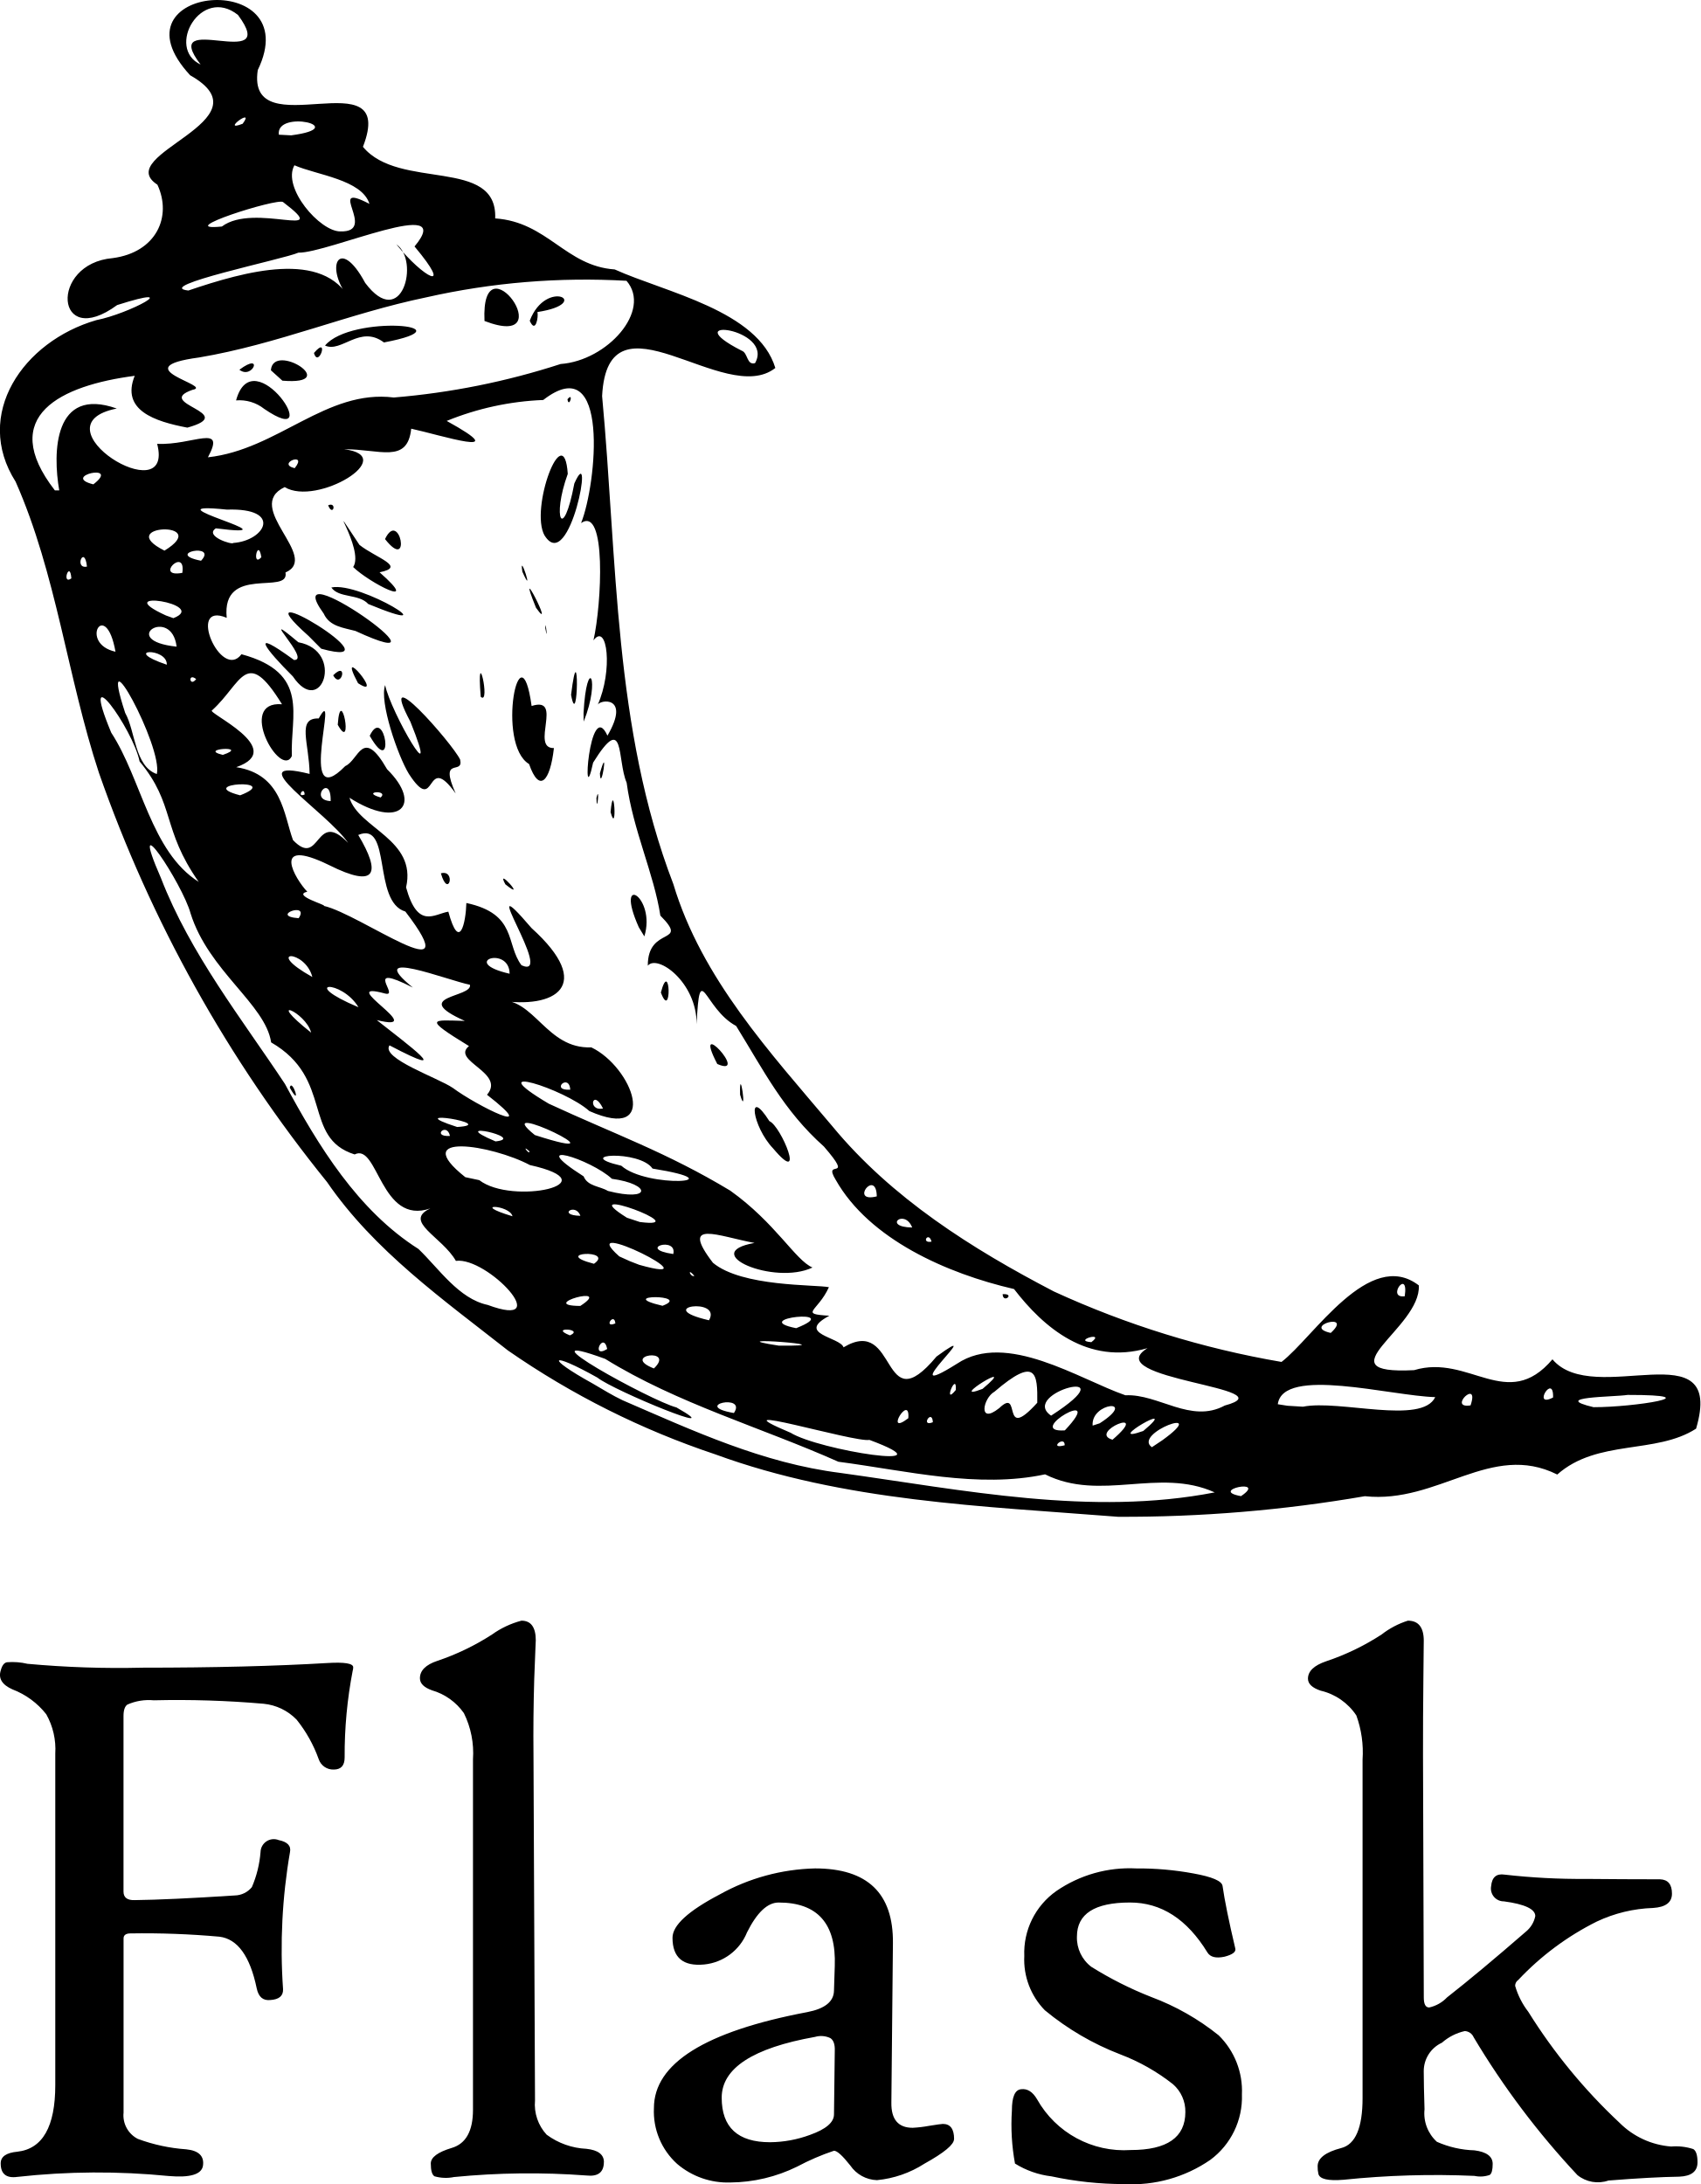
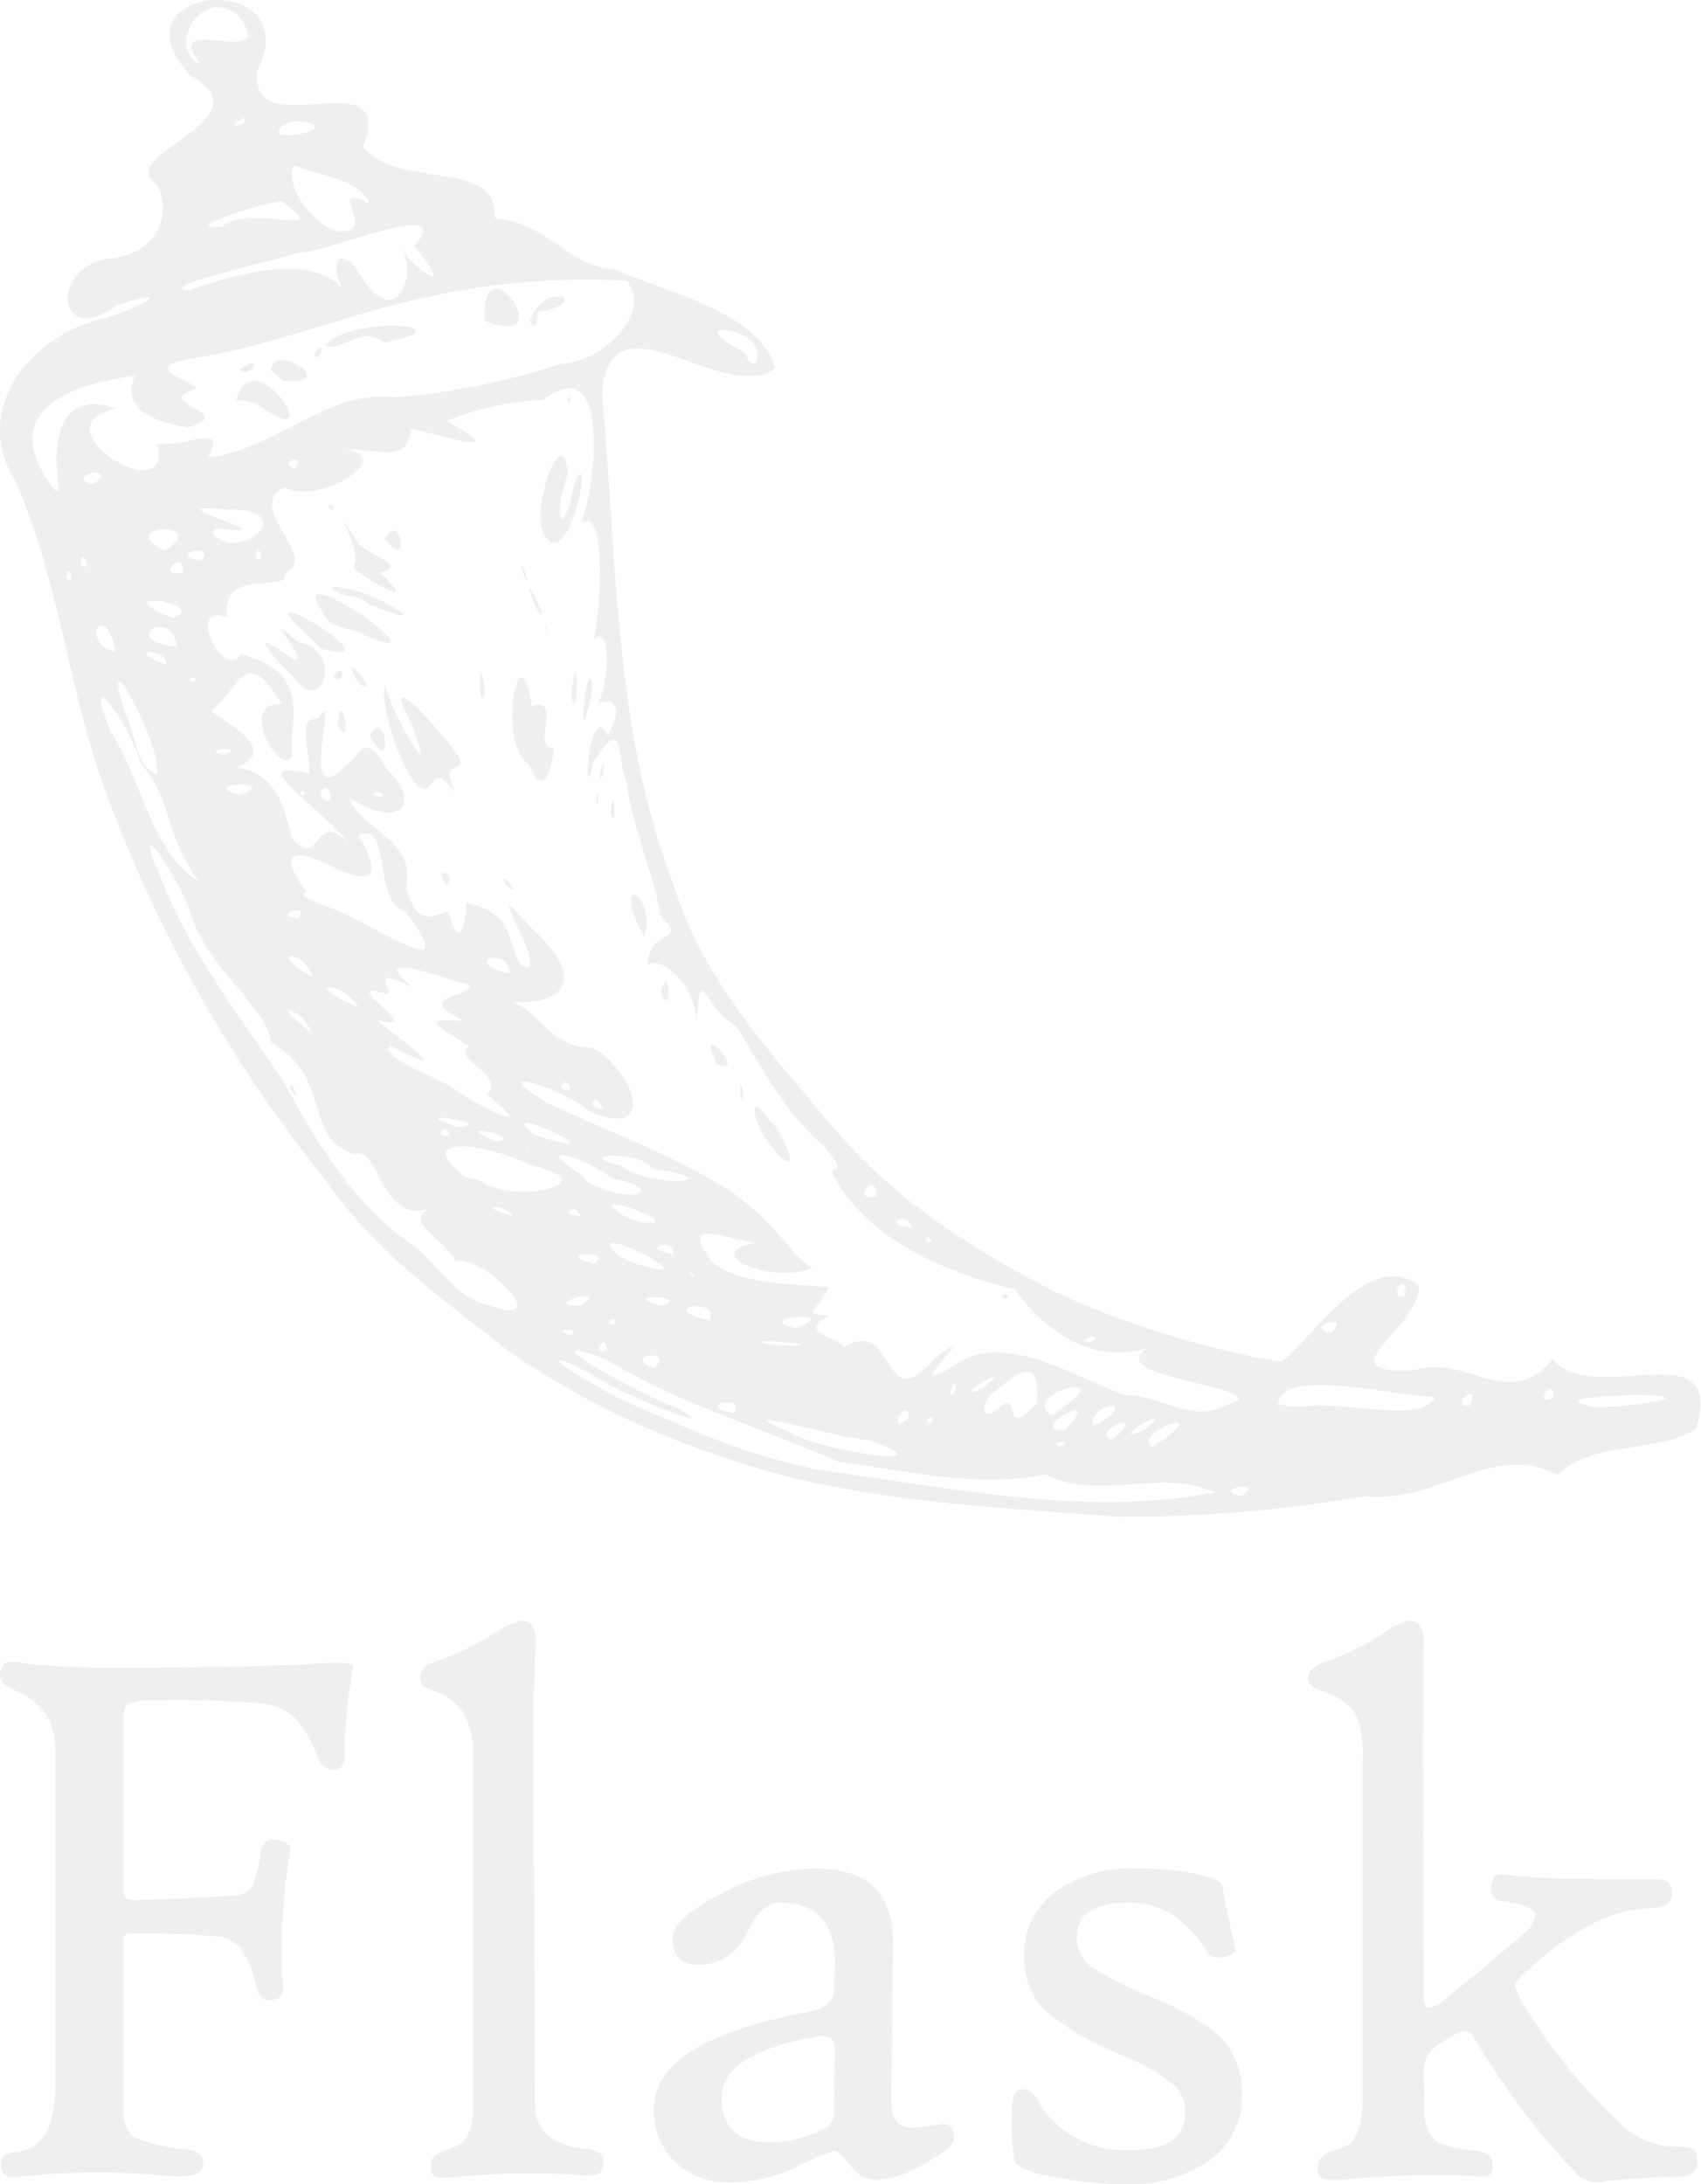
<svg xmlns="http://www.w3.org/2000/svg" width="98.095" height="126" viewBox="0 0 98.095 126">
-   <path id="flask" d="M29.314,77.921c-3.736-2.939-7.722-5.755-10.446-9.724A78.907,78.907,0,0,1,5.706,44.583C3.882,39.046,3.257,33.11.9,27.788c-2.458-3.867.423-8.091,4.658-9.319,1.884-.363,5.2-2.142,1.2-.869-3.588,2.631-3.934-2.391-.255-2.709C9.016,14.558,9.94,12.5,9.08,10.655c-2.7-1.759,6.535-3.689,1.89-6.312-4.836-5.219,6.767-6.224,3.9-.3-.684,4.558,8.11-.837,6.068,4.427C23.017,11,28.71,9.051,28.567,12.6c3.022.208,4.059,2.749,6.893,2.944,2.942,1.328,8.269,2.373,9.268,5.685-2.916,2.308-9.667-4.768-9.993,1.622.882,9.441.657,19.166,4.11,28.155,1.633,5.443,5.594,9.727,9.17,13.967,3.423,4.151,8.058,7.076,12.784,9.536a52.738,52.738,0,0,0,13.13,4.064c1.832-1.4,5.066-6.61,7.922-4.415.138,2.471-5.67,5.162-.272,4.889,3.172-.957,5.37,2.45,7.98-.624,2.406,2.849,10-1.819,8.286,4-2.315,1.494-5.69.591-8.008,2.646-3.821-1.909-6.864,1.706-11.1,1.25A81.487,81.487,0,0,1,64.5,87.507c-7.815-.617-15.8-.877-23.23-3.6a47.084,47.084,0,0,1-11.957-5.988Zm6.6,2.862C40,82.549,44,84.413,48.485,84.977c7.111.987,14.455,2.511,21.591,1.123-3.229-1.458-6.57.566-9.787-1.042-3.859.829-8-.213-11.925-.727-4.46-1.986-9.275-3.352-13.452-5.934-5.222-1.906,2.7,2.446,4.109,2.8,3.262,1.851-3.588-.95-4.556-1.719-2.733-1.534-3.081-1.213-.27.343.566.331,1.125.679,1.719.962Zm-7.782-5.5c3.964,1.468-.018-2.786-1.832-2.54-.8-1.4-3.074-2.278-1.473-3.027-2.879,1-3.017-3.8-4.369-3.114-3.047-.962-1.186-4.37-4.816-6.464-.331-2.206-3.606-4.117-4.648-7.443-.461-1.7-3.7-6.592-1.711-2.042,1.694,4.38,4.673,8.134,7.154,11.88,1.924,3.567,4.2,7.3,7.705,9.524,1.183,1.135,2.322,2.871,3.991,3.227ZM16.716,62.747C16.853,62.148,17.44,64.042,16.716,62.747ZM32.879,77.041C33.756,76.648,31.617,76.545,32.879,77.041Zm2.15.785C34.806,76.743,34.047,78.432,35.029,77.826Zm2.694,1.123C39,77.728,35.746,78.179,37.723,78.949Zm4.615,2.572C43.117,80.371,39.845,81.088,42.338,81.521Zm-8.862-6.178C35.465,74.055,30.9,75.325,33.476,75.343ZM35.5,76.35C35.438,75.671,34.776,76.655,35.5,76.35Zm10.095,6.3c1.624,1.025,9.479,2.245,4.561.421C49.326,83.245,41.03,80.724,45.59,82.651ZM29.565,70.169C29.407,69.488,27.043,69.414,29.565,70.169Zm4.7,2.742C35.487,72.056,31.724,72.251,34.262,72.91Zm3.954,2.423C39.973,74.672,35.37,74.669,38.216,75.333ZM27.65,68.086c1.9,1.46,7.683.188,2.916-.872-2.167-1.155-7.053-1.947-3.723.7ZM40.9,76.17C41.689,74.819,37.567,75.4,40.9,76.17Zm-4.025-3.2c4.656,1.316-3.916-2.947-1.15-.486l.614.278Zm8.069,4.663C49.349,77.677,40.955,77.027,44.94,77.635Zm-18.986-12.1C25.781,64.714,24.867,65.6,25.954,65.535ZM52.4,81.82C52.516,80.337,50.96,82.925,52.4,81.82ZM33.481,70.143C33.213,69.362,32.1,70.111,33.481,70.143Zm-7.109-5.124C28.9,64.867,22.9,63.9,26.372,65.019Zm-8.422-5.443C17.635,58.362,15.2,57.395,17.951,59.577Zm22.108,14.03C39.595,73.077,39.84,73.721,40.058,73.606Zm13.758,8.444C53.774,81.241,53.067,82.356,53.817,82.051Zm-14.976-9.7C39.089,71.306,36.681,72.032,38.841,72.348Zm-10.251-6.5C30.474,65.65,25.57,64.578,28.59,65.851ZM45.93,76.626C48.866,75.463,43.068,76.059,45.93,76.626ZM36.911,70.5c3.382.435-4.026-2.3-.744-.246Zm11.756,7.228c3.16-1.886,2.118,4.423,5.36.534,3.2-2.335-2.762,2.887,1.178.416,2.851-1.907,7.061.9,9.719,1.819,1.911-.093,3.771,1.654,5.732.591,3.774-1.017-7.381-1.508-4.458-3.31-3.452,1.005-6-1.2-7.7-3.41-3.874-.895-8.351-2.874-10.286-6.3-.789-1.285,1.138.183-.681-1.922-2.333-2.075-3.5-4.433-5.064-6.956-1.872-1-2.092-3.936-2.28-.1.015-2.423-2.26-4.054-2.816-3.378-.01-2.333,2.436-1.163.724-2.889-.368-2.418-1.581-4.938-1.945-7.67-.566-1.315-.08-4.134-1.934-1.155-.674,3.15-.223-3.869.827-1.556,1.378-2.36-.5-2.083-.572-1.757.9-1.992.569-4.819-.235-3.741.479-2.112.757-7.772-.714-6.768.892-2.21,1.691-10.108-2.183-7.1a16.446,16.446,0,0,0-5.57,1.208c4.026,2.22-.406.8-2.047.448-.213,2.055-1.837,1.168-3.866,1.187,3.242.4-1.579,3.315-3.435,2.183-2.416,1.153,2.082,4.034.048,4.926.251,1.341-3.7-.485-3.39,2.616-2.343-.988-.321,3.678.852,2.1,3.987,1.08,2.806,3.538,2.906,5.875-.649,1.36-3.207-3.2-.569-2.989-2.082-3.381-2.3-1.223-4.031.348-.4.113,4.41,2.235,1.391,3.282,2.656.411,2.734,2.736,3.275,4.207,1.6,1.663,1.267-1.837,3.18.163-1.211-1.782-6.4-5.02-2.222-3.981-.023-1.792-.757-3.238.526-3.2,1.271-2.3-1.33,5.668,1.531,2.747.791-.346.99-2.3,2.413.185,2.067,2.035.747,3.507-2.17,1.643.521,1.771,3.9,2.4,3.265,5.172.674,2.436,1.616,1.538,2.438,1.4.644,2.365,1.01.626,1.04-.5,2.949.632,2.257,2.376,3.182,3.593,2.032.917-2.909-6.217.579-2.145,3.67,3.315,1.378,4.7-1.917,4.167,2.085-.169,2.755,2.819,5.365,2.714C36.488,61.562,38.1,65.906,34,64.1c-1.421-1.283-6.455-2.864-2.343-.426,3.794,1.759,6.81,2.809,10.471,5.017,2.619,1.869,3.751,4.011,4.743,4.435-2.2,1.052-6.634-.84-3.342-1.418-2.055-.374-4.364-1.413-2.4,1.145,1.674,1.4,5.926,1.25,6.69,1.408-.646,1.424-1.756,1.537.025,1.647-1.987,1.06.639,1.225.822,1.829ZM44.6,66.255c-1.21-1.265-1.523-3.633-.215-1.574C45.06,64.952,46.536,68.553,44.6,66.255Zm13.238,8.409C58.6,74.614,57.863,75.237,57.841,74.664ZM42.695,63.153C42.646,61.241,43.13,64.628,42.695,63.153Zm-1.316-1.769C39.856,58.445,43.3,62.216,41.379,61.384Zm-15.946-11C26.327,50.14,25.874,51.907,25.433,50.379Zm12.691,6.878C38.673,55.195,38.768,58.986,38.124,57.257Zm-8.965-6.234C28.528,49.885,30.48,52.09,29.159,51.022Zm7.692,2.466c-1.441-3.227,1.022-1.764.321.529ZM23.584,44.641c-.644-1.059-1.709-4.167-1.366-5.116.308,1.546,3.285,6.65,1.458,2.115-2.017-3.8,2.413,1.232,2.869,2.182.213.942-1.245-.258-.258,1.954C24.486,43.258,25.225,47.167,23.584,44.641Zm-4.1-2.826C19.652,39.352,20.422,43.5,19.485,41.815Zm1.844.636C22.208,40.592,22.819,45.042,21.329,42.451Zm-4.438-3.432c-1.526-1.519-2.631-2.917.072-.943,1.04.04-2.315-3.179.251-1.022C19.91,37.545,18.545,41.477,16.891,39.019Zm2.33-.06C20.109,38.079,19.693,39.823,19.221,38.958Zm1.436.458C19.311,36.9,22.288,40.474,20.657,39.417Zm-2.851-2.723c-4.437-3.952,5.575,2.064.724.731ZM30.522,44.08c-1.922-1.15-.511-8.105.146-3.35,1.867-.6-.1,2.458,1.287,2.428C31.737,45.089,31.113,45.784,30.522,44.08Zm4.7,2.781C35.413,44.764,35.621,48.295,35.225,46.861Zm-.817-.809C34.619,45.157,34.428,47.106,34.408,46.051ZM18.675,35.4c-2.851-3.934,8.286,3.979,1.827,1C19.828,36.215,19.014,36.152,18.675,35.4Zm9.058,4.8C27.463,36.884,28.335,40.744,27.733,40.2Zm6.875,4.412C35.139,42.722,34.649,45.856,34.608,44.608ZM19.114,33.894c1.694-.363,7.021,2.974,2.13.952-.543-.6-1.7-.328-2.13-.953Zm14.55,7.251c.181-3.387,1.013-2.022.008.486l-.008-.487Zm-13.29-8.431c.691-1.013-1.835-4.578.363-1.278.95.754,2.749,1.263,1.16,1.581C24.4,35.22,21.289,33.614,20.374,32.714Zm12.57,7.374C33.421,36.23,33.366,42.348,32.944,40.088ZM18.93,29.151C19.459,28.925,19.211,29.855,18.93,29.151Zm3.28,1.952C23.054,29.331,23.766,33.077,22.211,31.1Zm9.248,5.144C31.451,35.568,31.634,37.237,31.459,36.247Zm-.536-1.185C29.639,31.895,32.118,36.738,30.922,35.062Zm-.787-2.078C29.921,31.676,30.867,34.628,30.135,32.985ZM31.418,30.9c-.882-1.552,1.113-6.841,1.336-3.561-.93,2.556-.268,3.984.378.556,1.2-2.7-.258,5.325-1.714,3Zm1.318-7.865C33.12,22.564,32.822,23.6,32.736,23.035Zm-2.2,43.38C30.013,65.959,30.6,66.7,30.534,66.415Zm4.535,2.293c2.523.649,2.511-.391.23-.7-1.225-1.14-5.1-2.35-1.631-.14C33.9,68.447,34.621,68.432,35.069,68.708Zm-8.955-5.949c1.388,1.038,5.234,2.937,1.979.4,1.1-1.276-2.1-1.955-1.04-2.809-2.7-1.652-2.13-1.5-.238-1.451-3.242-1.451.468-1.341.293-2.085-1.25-.246-6.212-2.206-3.293.16-2.967-1.511-.707.564-1.6.346-3.035-.827,2.7,2.311-.481,1.531,1.739,1.378,4.683,3.533.734,1.458-.518.749,2.827,1.884,3.648,2.453Zm4.743,2.726C36.623,67.342,28.028,63.213,30.857,65.485Zm24.28,14.708C55.212,79.048,54.35,81.17,55.137,80.193Zm2.5,1.05c1.33-1.287.055,2.055,2.2-.315.022-1.7-.065-2.7-2.47-.637-.664.369-.959,1.929.266.953ZM18.019,56.366C17.61,54.759,15.154,54.766,18.019,56.366Zm2.663,1.746C19.692,56.471,17.151,56.626,20.682,58.111Zm15.162,9.143c1.481,1.316,6.8.965,1.8.163C36.9,66.323,32.94,66.586,35.843,67.254ZM56.683,80.127C58.96,78.215,54.476,80.979,56.683,80.127Zm4.738,3.254C61.436,82.767,60.439,83.649,61.421,83.381Zm.008-.859C63.952,79.851,58.986,82.679,61.429,82.522ZM11.463,50.878c-2.15-3.067-1.335-4.445-3.41-6.951C7.66,42.01,4.5,37.665,6.417,42.268c1.759,2.694,2.28,6.863,5.047,8.61ZM60.637,81.672C65.28,78.673,58.733,80.367,60.637,81.672ZM64.18,83.06C66.505,81.065,62.709,82.644,64.18,83.06ZM17.229,52.974C17.893,51.985,15.51,52.847,17.229,52.974ZM63.441,82.113c2.25-1.45-.518-1.228-.408.133ZM32.9,62.864C32.824,61.882,31.712,62.947,32.9,62.864Zm1.887,1.085C34.187,62.737,33.867,64.14,34.788,63.95ZM67.051,83.093c2.884-2.08-1.746-.4-.6.4Zm-1.1-.534C68.3,80.592,63.468,83.431,65.947,82.559Zm5.642,3.756C73.165,85.26,69.672,85.974,71.589,86.315ZM18.675,52.261c2.112.473,8.446,5.2,4.71.328-1.914-.566-.766-5.245-2.718-4.418,1.31,2.19,1.077,3.119-1.675,1.742-3.455-1.689-1.942.835-1.265,1.531-.923.21,1.217.8.946.816Zm-9.629-7.6c.378-1.566-3.485-8.61-1.824-3.531C7.82,42.191,7.758,44.207,9.046,44.656Zm17.675,10.9C25.63,54.644,26.668,55.423,26.72,55.553Zm2.678.625C29.4,54.518,26.437,55.5,29.4,56.177Zm23.228,14.64C52.183,69.685,50.875,70.792,52.626,70.818Zm1.115.814C53.576,71,53.1,71.755,53.741,71.632Zm9.206,5.8C63.832,76.778,61.842,77.347,62.947,77.432ZM13.854,45.884C16.387,44.9,11.14,45.185,13.854,45.884ZM50.581,69.021C50.552,67.382,48.965,69.429,50.581,69.021ZM12.854,43.551C14.48,43,11.348,43.191,12.854,43.551Zm4.721,2.288C17.547,45.3,17.076,46.044,17.575,45.838ZM75.167,81.156c2.092-.423,6.86,1.065,7.63-.553-2.541-.063-8.787-1.794-9.083.41l.556.088.9.055ZM19.075,46.217C19.114,44.556,17.78,46.155,19.075,46.217ZM6.663,37.6C6.1,34.44,4.518,37.126,6.663,37.6Zm2.959.744C9.66,37.332,6.913,37.434,9.622,38.349Zm1.691.832C10.825,38.785,10.933,39.679,11.314,39.181ZM21.96,46.009C22.462,45.548,20.772,45.668,21.96,46.009Zm-11.771-8.7C9.9,34.917,6.758,36.949,10.189,37.307ZM4.117,33.368C4.032,32.265,3.525,33.784,4.117,33.368Zm.9-.681C4.874,31.378,4.245,32.852,5.021,32.687Zm4.987,2.976c2.11-.827-3.842-1.714-.431-.155ZM76.769,76.9C78.119,75.663,75.055,76.518,76.769,76.9Zm8.066,4.179C85.376,79.482,83.471,81.291,84.834,81.08ZM10.518,33.05C10.742,31.5,8.845,33.358,10.518,33.05Zm-7.1-4.755c-.381-2.185-.328-6.021,3.318-4.726-4.866.967,3.37,6.05,2.33,2.037,2.047.1,4-1.21,2.929.777,4.034-.443,6.828-3.941,10.724-3.45A42.5,42.5,0,0,0,32.343,21c2.688-.193,5.276-3.087,3.8-4.8a41.6,41.6,0,0,0-11.556.955c-4.49.932-8.569,2.706-13.1,3.468-4.418.594.887,1.634-.379,1.866-2.3.8,2.749,1.338-.3,2.182-1.881-.358-3.841-1-3.037-2.989-4.23.551-7.948,2.3-4.605,6.61l.248,0Zm10.2-5.192c.99-3.653,5.312,3.007,1.624.486A2.3,2.3,0,0,0,13.616,23.1Zm.192-1.772C15.24,20.266,14.568,21.93,13.809,21.33Zm1.817.031c.131-1.681,4.163.889.664.6l-.664-.6Zm2.486-1C19.021,19.3,18.374,21.3,18.111,20.361Zm.637-.426c1.513-1.817,8.561-1.161,3.4-.179-1.383-1.042-2.443.614-3.4.179Zm9.2-1.419C27.72,13.553,32.521,20.279,27.948,18.517Zm2.611-.015c.954-2.5,3.705-1,.443-.5C31.072,18.267,30.9,19.292,30.559,18.5ZM9.489,31.767C12.34,30.02,6.462,30.251,9.489,31.767Zm2.109.584C12.6,31.289,9.424,31.92,11.6,32.351ZM5.385,27.943C7.014,26.69,3.456,27.468,5.385,27.943Zm84.21,52.681C89.642,79.171,88.349,81.278,89.595,80.624Zm-8.557-5.841C81.281,73.113,79.938,74.929,81.038,74.784Zm10.91,6.4c2.278.008,6.9-.71,1.947-.707C93.115,80.6,89.362,80.577,91.947,81.188ZM13.453,31.325c1.844-.125,2.884-2.032-.359-1.924-5.024-.518,4.432,1.722-.644,1.08C11.77,30.932,13.413,31.451,13.453,31.325Zm1.624.822C14.884,30.965,14.505,32.776,15.077,32.148ZM17,27.011C17.8,26.018,15.9,26.745,17,27.011Zm-6.134-10.25c3.293-1.117,7.793-2.375,9.347.552-1.581-1.9-.639-3.776.854-.992,2.112,2.814,3.169-1.28,1.8-2.225,1.566,1.944,3.345,2.864,1.047.123,2.5-3-5,.393-6.7.358-.819.368-8.464,1.949-6.342,2.185ZM12.8,13.068c1.877-1.415,6.492.844,3.531-1.409C16.039,11.4,9.845,13.368,12.8,13.068Zm6.843.283c2.195.055-.947-2.952,1.669-1.589-.428-1.4-3.047-1.666-4.327-2.227C16.26,10.818,18.456,13.368,19.642,13.351ZM14,7.139C14.758,6.109,12.666,7.663,14,7.139Zm2.8.669c3.54-.468-.9-1.523-.715-.037l.715.037ZM11.573,3.724C9.08.469,16.262,4.27,13.728.862,11.6-.834,9.549,2.774,11.573,3.724ZM43.558,20.95c1.143-2.025-4.718-2.731-.769-.717.363.121.281.857.769.717ZM20.35,96.369a25.654,25.654,0,0,0-.468,5.026q0,.693-.625.694a.879.879,0,0,1-.872-.6,7.882,7.882,0,0,0-1.274-2.279,3.063,3.063,0,0,0-1.9-.916,57.124,57.124,0,0,0-6.344-.2,3.039,3.039,0,0,0-1.519.247q-.224.155-.223.67v10.119q0,.514.647.492,1.989-.023,5.763-.268a1.309,1.309,0,0,0,.995-.481,6.391,6.391,0,0,0,.5-2.021.764.764,0,0,1,1.05-.692c.506.1.723.335.649.692a32.976,32.976,0,0,0-.4,7.909q.024.579-.737.625-.627.067-.782-.671-.579-2.792-2.155-2.983a48.553,48.553,0,0,0-5.127-.189c-.268,0-.4.1-.4.29V121.88a1.527,1.527,0,0,0,.825,1.519,10.069,10.069,0,0,0,2.792.6c.731.074,1.05.4.962.96q-.135.737-1.967.581A41.754,41.754,0,0,0,1,125.59q-.962.132-.96-.782,0-.582.96-.671,2.189-.247,2.189-3.842V101.171A4.11,4.11,0,0,0,2.669,98.9,4.523,4.523,0,0,0,.715,97.463q-.894-.4-.671-1.095c.074-.282.194-.44.357-.469a3.775,3.775,0,0,1,1.184.09,57.613,57.613,0,0,0,6.635.223q6.167,0,10.656-.268,1.5-.091,1.5.245a.69.69,0,0,1-.023.179Zm14.487,28.358q0,.894-1.005.782a44.308,44.308,0,0,0-7.639.089,2.351,2.351,0,0,1-1.129-.043c-.142-.09-.212-.335-.212-.739q0-.535,1.217-.9t1.217-2.2V101.494a5.216,5.216,0,0,0-.524-2.659,3.4,3.4,0,0,0-1.843-1.317q-.693-.247-.694-.694,0-.67,1.005-1.005A14.064,14.064,0,0,0,28.382,94.3a5.187,5.187,0,0,1,1.7-.8q.826,0,.827,1.138,0-.088-.09,2.234-.065,2.211-.043,4.357l.088,19.948a2.57,2.57,0,0,0,.671,1.978,4.187,4.187,0,0,0,2.3.815q1,.111,1.005.76Zm20.2-1.317q0,.47-1.708,1.418a6.149,6.149,0,0,1-2.737.95,1.937,1.937,0,0,1-1.542-.849q-.67-.849-.939-.848a13.94,13.94,0,0,0-2.123.915,8.893,8.893,0,0,1-3.864.917,4.494,4.494,0,0,1-3.06-1.072,4.076,4.076,0,0,1-1.34-3.218q0-3.865,8.847-5.54,1.517-.291,1.54-1.229l.046-1.43q.134-3.663-3.239-3.663-.961,0-1.822,1.719a2.98,2.98,0,0,1-2.468,1.855q-1.831.177-1.832-1.542,0-1.073,2.726-2.5a11.859,11.859,0,0,1,5.5-1.5q4.534,0,4.49,4.312l-.09,9.2q-.021,1.452,1.229,1.452a7.163,7.163,0,0,0,.938-.111q.694-.112.805-.112c.431,0,.647.292.647.872Zm-6.88-5.092c.015-.373-.072-.62-.258-.737a1.246,1.246,0,0,0-.881-.068q-5.384.961-5.384,3.508,0,2.569,2.792,2.569a6.8,6.8,0,0,0,2.3-.423q1.387-.493,1.386-1.185l.045-3.663Zm23.489,2.522a4.5,4.5,0,0,1-1.821,3.765,7.976,7.976,0,0,1-4.971,1.4,20.112,20.112,0,0,1-4.2-.447,5.1,5.1,0,0,1-2.1-.737,12.426,12.426,0,0,1-.179-3.061q0-1.184.536-1.228.536-.068.916.58a5.758,5.758,0,0,0,5.406,2.928q3.148,0,3.149-2.191a2.079,2.079,0,0,0-.715-1.607,11.459,11.459,0,0,0-3.037-1.72,15.6,15.6,0,0,1-4.356-2.547,4.179,4.179,0,0,1-1.184-3.128,4.364,4.364,0,0,1,1.854-3.753,7.461,7.461,0,0,1,4.6-1.3,17.367,17.367,0,0,1,3.308.29q1.608.291,1.675.715.177,1.25.737,3.62c.045.192-.165.349-.625.468q-.738.156-.984-.245-1.764-2.883-4.468-2.882-3.06,0-3.06,1.966a2.1,2.1,0,0,0,.827,1.742,20.911,20.911,0,0,0,3.463,1.744,14.033,14.033,0,0,1,3.888,2.211,4.492,4.492,0,0,1,1.34,3.418Zm26.281,3.91q0,.782-1.05.827-1.564.023-4.088.223a1.872,1.872,0,0,1-1.787-.312,46.328,46.328,0,0,1-5.988-7.954.588.588,0,0,0-.513-.357,2.988,2.988,0,0,0-1.317.671,1.806,1.806,0,0,0-1.05,1.652q0,.761.045,2.191a2.216,2.216,0,0,0,.714,1.875,5.76,5.76,0,0,0,2.167.492q1.05.135,1.051.782c0,.343-.056.556-.168.636a1.617,1.617,0,0,1-.883.056,51.417,51.417,0,0,0-7.55.223q-1.34.111-1.452-.335a1.719,1.719,0,0,1-.045-.447c0-.461.455-.812,1.364-1.048q1.228-.315,1.228-2.883V101.516a6.26,6.26,0,0,0-.358-2.546,3.389,3.389,0,0,0-2.055-1.43q-.736-.244-.737-.692,0-.649,1.05-1.005A14.007,14.007,0,0,0,79.7,94.3a4.846,4.846,0,0,1,1.519-.8q.917,0,.917,1.162,0-.158-.023,2.211-.024,2.189-.021,4.379l.045,13.984c0,.388.1.58.312.58a2.02,2.02,0,0,0,1.028-.58q1.854-1.452,4.556-3.8a1.539,1.539,0,0,0,.536-.894c0-.4-.6-.686-1.809-.848a.741.741,0,0,1-.739-.872q.068-.782.782-.67a38.755,38.755,0,0,0,4.691.247q2.146.021,4.268.022c.461.015.692.29.692.827q0,.759-1.094.827a8.227,8.227,0,0,0-3.239.782,16.043,16.043,0,0,0-4.536,3.373.408.408,0,0,0-.179.335,4.458,4.458,0,0,0,.76,1.5,31.76,31.76,0,0,0,5.271,6.411,4.715,4.715,0,0,0,2.971,1.362,3.231,3.231,0,0,1,1.273.146q.247.145.247.77Z" transform="translate(0 0)" />
+   <path fill="#efefef" id="flask" d="M29.314,77.921c-3.736-2.939-7.722-5.755-10.446-9.724A78.907,78.907,0,0,1,5.706,44.583C3.882,39.046,3.257,33.11.9,27.788c-2.458-3.867.423-8.091,4.658-9.319,1.884-.363,5.2-2.142,1.2-.869-3.588,2.631-3.934-2.391-.255-2.709C9.016,14.558,9.94,12.5,9.08,10.655c-2.7-1.759,6.535-3.689,1.89-6.312-4.836-5.219,6.767-6.224,3.9-.3-.684,4.558,8.11-.837,6.068,4.427C23.017,11,28.71,9.051,28.567,12.6c3.022.208,4.059,2.749,6.893,2.944,2.942,1.328,8.269,2.373,9.268,5.685-2.916,2.308-9.667-4.768-9.993,1.622.882,9.441.657,19.166,4.11,28.155,1.633,5.443,5.594,9.727,9.17,13.967,3.423,4.151,8.058,7.076,12.784,9.536a52.738,52.738,0,0,0,13.13,4.064c1.832-1.4,5.066-6.61,7.922-4.415.138,2.471-5.67,5.162-.272,4.889,3.172-.957,5.37,2.45,7.98-.624,2.406,2.849,10-1.819,8.286,4-2.315,1.494-5.69.591-8.008,2.646-3.821-1.909-6.864,1.706-11.1,1.25A81.487,81.487,0,0,1,64.5,87.507c-7.815-.617-15.8-.877-23.23-3.6a47.084,47.084,0,0,1-11.957-5.988Zm6.6,2.862C40,82.549,44,84.413,48.485,84.977c7.111.987,14.455,2.511,21.591,1.123-3.229-1.458-6.57.566-9.787-1.042-3.859.829-8-.213-11.925-.727-4.46-1.986-9.275-3.352-13.452-5.934-5.222-1.906,2.7,2.446,4.109,2.8,3.262,1.851-3.588-.95-4.556-1.719-2.733-1.534-3.081-1.213-.27.343.566.331,1.125.679,1.719.962Zm-7.782-5.5c3.964,1.468-.018-2.786-1.832-2.54-.8-1.4-3.074-2.278-1.473-3.027-2.879,1-3.017-3.8-4.369-3.114-3.047-.962-1.186-4.37-4.816-6.464-.331-2.206-3.606-4.117-4.648-7.443-.461-1.7-3.7-6.592-1.711-2.042,1.694,4.38,4.673,8.134,7.154,11.88,1.924,3.567,4.2,7.3,7.705,9.524,1.183,1.135,2.322,2.871,3.991,3.227ZM16.716,62.747C16.853,62.148,17.44,64.042,16.716,62.747ZM32.879,77.041C33.756,76.648,31.617,76.545,32.879,77.041Zm2.15.785C34.806,76.743,34.047,78.432,35.029,77.826Zm2.694,1.123C39,77.728,35.746,78.179,37.723,78.949Zm4.615,2.572C43.117,80.371,39.845,81.088,42.338,81.521Zm-8.862-6.178C35.465,74.055,30.9,75.325,33.476,75.343ZM35.5,76.35C35.438,75.671,34.776,76.655,35.5,76.35Zm10.095,6.3c1.624,1.025,9.479,2.245,4.561.421C49.326,83.245,41.03,80.724,45.59,82.651ZM29.565,70.169C29.407,69.488,27.043,69.414,29.565,70.169Zm4.7,2.742C35.487,72.056,31.724,72.251,34.262,72.91Zm3.954,2.423C39.973,74.672,35.37,74.669,38.216,75.333ZM27.65,68.086c1.9,1.46,7.683.188,2.916-.872-2.167-1.155-7.053-1.947-3.723.7ZM40.9,76.17C41.689,74.819,37.567,75.4,40.9,76.17Zm-4.025-3.2c4.656,1.316-3.916-2.947-1.15-.486l.614.278Zm8.069,4.663C49.349,77.677,40.955,77.027,44.94,77.635Zm-18.986-12.1C25.781,64.714,24.867,65.6,25.954,65.535ZM52.4,81.82C52.516,80.337,50.96,82.925,52.4,81.82ZM33.481,70.143C33.213,69.362,32.1,70.111,33.481,70.143Zm-7.109-5.124C28.9,64.867,22.9,63.9,26.372,65.019Zm-8.422-5.443C17.635,58.362,15.2,57.395,17.951,59.577Zm22.108,14.03C39.595,73.077,39.84,73.721,40.058,73.606Zm13.758,8.444C53.774,81.241,53.067,82.356,53.817,82.051Zm-14.976-9.7C39.089,71.306,36.681,72.032,38.841,72.348Zm-10.251-6.5C30.474,65.65,25.57,64.578,28.59,65.851ZM45.93,76.626C48.866,75.463,43.068,76.059,45.93,76.626ZM36.911,70.5c3.382.435-4.026-2.3-.744-.246Zm11.756,7.228c3.16-1.886,2.118,4.423,5.36.534,3.2-2.335-2.762,2.887,1.178.416,2.851-1.907,7.061.9,9.719,1.819,1.911-.093,3.771,1.654,5.732.591,3.774-1.017-7.381-1.508-4.458-3.31-3.452,1.005-6-1.2-7.7-3.41-3.874-.895-8.351-2.874-10.286-6.3-.789-1.285,1.138.183-.681-1.922-2.333-2.075-3.5-4.433-5.064-6.956-1.872-1-2.092-3.936-2.28-.1.015-2.423-2.26-4.054-2.816-3.378-.01-2.333,2.436-1.163.724-2.889-.368-2.418-1.581-4.938-1.945-7.67-.566-1.315-.08-4.134-1.934-1.155-.674,3.15-.223-3.869.827-1.556,1.378-2.36-.5-2.083-.572-1.757.9-1.992.569-4.819-.235-3.741.479-2.112.757-7.772-.714-6.768.892-2.21,1.691-10.108-2.183-7.1a16.446,16.446,0,0,0-5.57,1.208c4.026,2.22-.406.8-2.047.448-.213,2.055-1.837,1.168-3.866,1.187,3.242.4-1.579,3.315-3.435,2.183-2.416,1.153,2.082,4.034.048,4.926.251,1.341-3.7-.485-3.39,2.616-2.343-.988-.321,3.678.852,2.1,3.987,1.08,2.806,3.538,2.906,5.875-.649,1.36-3.207-3.2-.569-2.989-2.082-3.381-2.3-1.223-4.031.348-.4.113,4.41,2.235,1.391,3.282,2.656.411,2.734,2.736,3.275,4.207,1.6,1.663,1.267-1.837,3.18.163-1.211-1.782-6.4-5.02-2.222-3.981-.023-1.792-.757-3.238.526-3.2,1.271-2.3-1.33,5.668,1.531,2.747.791-.346.99-2.3,2.413.185,2.067,2.035.747,3.507-2.17,1.643.521,1.771,3.9,2.4,3.265,5.172.674,2.436,1.616,1.538,2.438,1.4.644,2.365,1.01.626,1.04-.5,2.949.632,2.257,2.376,3.182,3.593,2.032.917-2.909-6.217.579-2.145,3.67,3.315,1.378,4.7-1.917,4.167,2.085-.169,2.755,2.819,5.365,2.714C36.488,61.562,38.1,65.906,34,64.1c-1.421-1.283-6.455-2.864-2.343-.426,3.794,1.759,6.81,2.809,10.471,5.017,2.619,1.869,3.751,4.011,4.743,4.435-2.2,1.052-6.634-.84-3.342-1.418-2.055-.374-4.364-1.413-2.4,1.145,1.674,1.4,5.926,1.25,6.69,1.408-.646,1.424-1.756,1.537.025,1.647-1.987,1.06.639,1.225.822,1.829ZM44.6,66.255c-1.21-1.265-1.523-3.633-.215-1.574C45.06,64.952,46.536,68.553,44.6,66.255Zm13.238,8.409C58.6,74.614,57.863,75.237,57.841,74.664ZM42.695,63.153C42.646,61.241,43.13,64.628,42.695,63.153Zm-1.316-1.769C39.856,58.445,43.3,62.216,41.379,61.384Zm-15.946-11C26.327,50.14,25.874,51.907,25.433,50.379Zm12.691,6.878C38.673,55.195,38.768,58.986,38.124,57.257Zm-8.965-6.234C28.528,49.885,30.48,52.09,29.159,51.022Zm7.692,2.466c-1.441-3.227,1.022-1.764.321.529ZM23.584,44.641c-.644-1.059-1.709-4.167-1.366-5.116.308,1.546,3.285,6.65,1.458,2.115-2.017-3.8,2.413,1.232,2.869,2.182.213.942-1.245-.258-.258,1.954C24.486,43.258,25.225,47.167,23.584,44.641Zm-4.1-2.826C19.652,39.352,20.422,43.5,19.485,41.815Zm1.844.636C22.208,40.592,22.819,45.042,21.329,42.451Zm-4.438-3.432c-1.526-1.519-2.631-2.917.072-.943,1.04.04-2.315-3.179.251-1.022C19.91,37.545,18.545,41.477,16.891,39.019Zm2.33-.06C20.109,38.079,19.693,39.823,19.221,38.958Zm1.436.458C19.311,36.9,22.288,40.474,20.657,39.417Zm-2.851-2.723c-4.437-3.952,5.575,2.064.724.731ZM30.522,44.08c-1.922-1.15-.511-8.105.146-3.35,1.867-.6-.1,2.458,1.287,2.428C31.737,45.089,31.113,45.784,30.522,44.08Zm4.7,2.781C35.413,44.764,35.621,48.295,35.225,46.861Zm-.817-.809C34.619,45.157,34.428,47.106,34.408,46.051ZM18.675,35.4c-2.851-3.934,8.286,3.979,1.827,1C19.828,36.215,19.014,36.152,18.675,35.4Zm9.058,4.8C27.463,36.884,28.335,40.744,27.733,40.2Zm6.875,4.412C35.139,42.722,34.649,45.856,34.608,44.608ZM19.114,33.894c1.694-.363,7.021,2.974,2.13.952-.543-.6-1.7-.328-2.13-.953Zm14.55,7.251c.181-3.387,1.013-2.022.008.486l-.008-.487Zm-13.29-8.431c.691-1.013-1.835-4.578.363-1.278.95.754,2.749,1.263,1.16,1.581C24.4,35.22,21.289,33.614,20.374,32.714Zm12.57,7.374C33.421,36.23,33.366,42.348,32.944,40.088ZM18.93,29.151C19.459,28.925,19.211,29.855,18.93,29.151Zm3.28,1.952C23.054,29.331,23.766,33.077,22.211,31.1Zm9.248,5.144C31.451,35.568,31.634,37.237,31.459,36.247Zm-.536-1.185C29.639,31.895,32.118,36.738,30.922,35.062Zm-.787-2.078C29.921,31.676,30.867,34.628,30.135,32.985ZM31.418,30.9c-.882-1.552,1.113-6.841,1.336-3.561-.93,2.556-.268,3.984.378.556,1.2-2.7-.258,5.325-1.714,3Zm1.318-7.865C33.12,22.564,32.822,23.6,32.736,23.035Zm-2.2,43.38C30.013,65.959,30.6,66.7,30.534,66.415Zm4.535,2.293c2.523.649,2.511-.391.23-.7-1.225-1.14-5.1-2.35-1.631-.14C33.9,68.447,34.621,68.432,35.069,68.708Zm-8.955-5.949c1.388,1.038,5.234,2.937,1.979.4,1.1-1.276-2.1-1.955-1.04-2.809-2.7-1.652-2.13-1.5-.238-1.451-3.242-1.451.468-1.341.293-2.085-1.25-.246-6.212-2.206-3.293.16-2.967-1.511-.707.564-1.6.346-3.035-.827,2.7,2.311-.481,1.531,1.739,1.378,4.683,3.533.734,1.458-.518.749,2.827,1.884,3.648,2.453Zm4.743,2.726C36.623,67.342,28.028,63.213,30.857,65.485Zm24.28,14.708C55.212,79.048,54.35,81.17,55.137,80.193Zm2.5,1.05c1.33-1.287.055,2.055,2.2-.315.022-1.7-.065-2.7-2.47-.637-.664.369-.959,1.929.266.953ZM18.019,56.366C17.61,54.759,15.154,54.766,18.019,56.366Zm2.663,1.746C19.692,56.471,17.151,56.626,20.682,58.111Zm15.162,9.143c1.481,1.316,6.8.965,1.8.163C36.9,66.323,32.94,66.586,35.843,67.254ZM56.683,80.127C58.96,78.215,54.476,80.979,56.683,80.127Zm4.738,3.254C61.436,82.767,60.439,83.649,61.421,83.381Zm.008-.859C63.952,79.851,58.986,82.679,61.429,82.522ZM11.463,50.878c-2.15-3.067-1.335-4.445-3.41-6.951C7.66,42.01,4.5,37.665,6.417,42.268c1.759,2.694,2.28,6.863,5.047,8.61ZM60.637,81.672C65.28,78.673,58.733,80.367,60.637,81.672ZM64.18,83.06C66.505,81.065,62.709,82.644,64.18,83.06ZM17.229,52.974C17.893,51.985,15.51,52.847,17.229,52.974ZM63.441,82.113c2.25-1.45-.518-1.228-.408.133ZM32.9,62.864C32.824,61.882,31.712,62.947,32.9,62.864Zm1.887,1.085C34.187,62.737,33.867,64.14,34.788,63.95ZM67.051,83.093c2.884-2.08-1.746-.4-.6.4Zm-1.1-.534C68.3,80.592,63.468,83.431,65.947,82.559Zm5.642,3.756C73.165,85.26,69.672,85.974,71.589,86.315ZM18.675,52.261c2.112.473,8.446,5.2,4.71.328-1.914-.566-.766-5.245-2.718-4.418,1.31,2.19,1.077,3.119-1.675,1.742-3.455-1.689-1.942.835-1.265,1.531-.923.21,1.217.8.946.816Zm-9.629-7.6c.378-1.566-3.485-8.61-1.824-3.531C7.82,42.191,7.758,44.207,9.046,44.656Zm17.675,10.9C25.63,54.644,26.668,55.423,26.72,55.553Zm2.678.625C29.4,54.518,26.437,55.5,29.4,56.177Zm23.228,14.64C52.183,69.685,50.875,70.792,52.626,70.818Zm1.115.814C53.576,71,53.1,71.755,53.741,71.632Zm9.206,5.8C63.832,76.778,61.842,77.347,62.947,77.432ZM13.854,45.884C16.387,44.9,11.14,45.185,13.854,45.884ZM50.581,69.021C50.552,67.382,48.965,69.429,50.581,69.021ZM12.854,43.551C14.48,43,11.348,43.191,12.854,43.551Zm4.721,2.288C17.547,45.3,17.076,46.044,17.575,45.838ZM75.167,81.156c2.092-.423,6.86,1.065,7.63-.553-2.541-.063-8.787-1.794-9.083.41l.556.088.9.055ZM19.075,46.217C19.114,44.556,17.78,46.155,19.075,46.217ZM6.663,37.6C6.1,34.44,4.518,37.126,6.663,37.6Zm2.959.744C9.66,37.332,6.913,37.434,9.622,38.349Zm1.691.832C10.825,38.785,10.933,39.679,11.314,39.181ZM21.96,46.009C22.462,45.548,20.772,45.668,21.96,46.009Zm-11.771-8.7C9.9,34.917,6.758,36.949,10.189,37.307ZM4.117,33.368C4.032,32.265,3.525,33.784,4.117,33.368Zm.9-.681C4.874,31.378,4.245,32.852,5.021,32.687Zm4.987,2.976c2.11-.827-3.842-1.714-.431-.155ZM76.769,76.9C78.119,75.663,75.055,76.518,76.769,76.9Zm8.066,4.179C85.376,79.482,83.471,81.291,84.834,81.08ZM10.518,33.05C10.742,31.5,8.845,33.358,10.518,33.05Zm-7.1-4.755c-.381-2.185-.328-6.021,3.318-4.726-4.866.967,3.37,6.05,2.33,2.037,2.047.1,4-1.21,2.929.777,4.034-.443,6.828-3.941,10.724-3.45A42.5,42.5,0,0,0,32.343,21c2.688-.193,5.276-3.087,3.8-4.8a41.6,41.6,0,0,0-11.556.955c-4.49.932-8.569,2.706-13.1,3.468-4.418.594.887,1.634-.379,1.866-2.3.8,2.749,1.338-.3,2.182-1.881-.358-3.841-1-3.037-2.989-4.23.551-7.948,2.3-4.605,6.61l.248,0Zm10.2-5.192c.99-3.653,5.312,3.007,1.624.486A2.3,2.3,0,0,0,13.616,23.1Zm.192-1.772C15.24,20.266,14.568,21.93,13.809,21.33Zm1.817.031c.131-1.681,4.163.889.664.6l-.664-.6Zm2.486-1C19.021,19.3,18.374,21.3,18.111,20.361Zm.637-.426c1.513-1.817,8.561-1.161,3.4-.179-1.383-1.042-2.443.614-3.4.179Zm9.2-1.419C27.72,13.553,32.521,20.279,27.948,18.517Zm2.611-.015c.954-2.5,3.705-1,.443-.5C31.072,18.267,30.9,19.292,30.559,18.5ZM9.489,31.767C12.34,30.02,6.462,30.251,9.489,31.767Zm2.109.584C12.6,31.289,9.424,31.92,11.6,32.351ZM5.385,27.943C7.014,26.69,3.456,27.468,5.385,27.943Zm84.21,52.681C89.642,79.171,88.349,81.278,89.595,80.624Zm-8.557-5.841C81.281,73.113,79.938,74.929,81.038,74.784Zm10.91,6.4c2.278.008,6.9-.71,1.947-.707C93.115,80.6,89.362,80.577,91.947,81.188ZM13.453,31.325c1.844-.125,2.884-2.032-.359-1.924-5.024-.518,4.432,1.722-.644,1.08C11.77,30.932,13.413,31.451,13.453,31.325Zm1.624.822C14.884,30.965,14.505,32.776,15.077,32.148ZM17,27.011C17.8,26.018,15.9,26.745,17,27.011Zm-6.134-10.25c3.293-1.117,7.793-2.375,9.347.552-1.581-1.9-.639-3.776.854-.992,2.112,2.814,3.169-1.28,1.8-2.225,1.566,1.944,3.345,2.864,1.047.123,2.5-3-5,.393-6.7.358-.819.368-8.464,1.949-6.342,2.185ZM12.8,13.068c1.877-1.415,6.492.844,3.531-1.409C16.039,11.4,9.845,13.368,12.8,13.068Zm6.843.283c2.195.055-.947-2.952,1.669-1.589-.428-1.4-3.047-1.666-4.327-2.227C16.26,10.818,18.456,13.368,19.642,13.351ZM14,7.139C14.758,6.109,12.666,7.663,14,7.139Zm2.8.669c3.54-.468-.9-1.523-.715-.037l.715.037ZM11.573,3.724C9.08.469,16.262,4.27,13.728.862,11.6-.834,9.549,2.774,11.573,3.724ZM43.558,20.95c1.143-2.025-4.718-2.731-.769-.717.363.121.281.857.769.717ZM20.35,96.369a25.654,25.654,0,0,0-.468,5.026q0,.693-.625.694a.879.879,0,0,1-.872-.6,7.882,7.882,0,0,0-1.274-2.279,3.063,3.063,0,0,0-1.9-.916,57.124,57.124,0,0,0-6.344-.2,3.039,3.039,0,0,0-1.519.247q-.224.155-.223.67v10.119q0,.514.647.492,1.989-.023,5.763-.268a1.309,1.309,0,0,0,.995-.481,6.391,6.391,0,0,0,.5-2.021.764.764,0,0,1,1.05-.692c.506.1.723.335.649.692a32.976,32.976,0,0,0-.4,7.909q.024.579-.737.625-.627.067-.782-.671-.579-2.792-2.155-2.983a48.553,48.553,0,0,0-5.127-.189c-.268,0-.4.1-.4.29V121.88a1.527,1.527,0,0,0,.825,1.519,10.069,10.069,0,0,0,2.792.6c.731.074,1.05.4.962.96q-.135.737-1.967.581A41.754,41.754,0,0,0,1,125.59q-.962.132-.96-.782,0-.582.96-.671,2.189-.247,2.189-3.842V101.171A4.11,4.11,0,0,0,2.669,98.9,4.523,4.523,0,0,0,.715,97.463q-.894-.4-.671-1.095c.074-.282.194-.44.357-.469a3.775,3.775,0,0,1,1.184.09,57.613,57.613,0,0,0,6.635.223q6.167,0,10.656-.268,1.5-.091,1.5.245a.69.69,0,0,1-.023.179Zm14.487,28.358q0,.894-1.005.782a44.308,44.308,0,0,0-7.639.089,2.351,2.351,0,0,1-1.129-.043c-.142-.09-.212-.335-.212-.739q0-.535,1.217-.9t1.217-2.2V101.494a5.216,5.216,0,0,0-.524-2.659,3.4,3.4,0,0,0-1.843-1.317q-.693-.247-.694-.694,0-.67,1.005-1.005A14.064,14.064,0,0,0,28.382,94.3a5.187,5.187,0,0,1,1.7-.8q.826,0,.827,1.138,0-.088-.09,2.234-.065,2.211-.043,4.357l.088,19.948a2.57,2.57,0,0,0,.671,1.978,4.187,4.187,0,0,0,2.3.815q1,.111,1.005.76Zm20.2-1.317q0,.47-1.708,1.418a6.149,6.149,0,0,1-2.737.95,1.937,1.937,0,0,1-1.542-.849q-.67-.849-.939-.848a13.94,13.94,0,0,0-2.123.915,8.893,8.893,0,0,1-3.864.917,4.494,4.494,0,0,1-3.06-1.072,4.076,4.076,0,0,1-1.34-3.218q0-3.865,8.847-5.54,1.517-.291,1.54-1.229l.046-1.43q.134-3.663-3.239-3.663-.961,0-1.822,1.719a2.98,2.98,0,0,1-2.468,1.855q-1.831.177-1.832-1.542,0-1.073,2.726-2.5a11.859,11.859,0,0,1,5.5-1.5q4.534,0,4.49,4.312l-.09,9.2q-.021,1.452,1.229,1.452a7.163,7.163,0,0,0,.938-.111q.694-.112.805-.112c.431,0,.647.292.647.872Zm-6.88-5.092c.015-.373-.072-.62-.258-.737a1.246,1.246,0,0,0-.881-.068q-5.384.961-5.384,3.508,0,2.569,2.792,2.569a6.8,6.8,0,0,0,2.3-.423q1.387-.493,1.386-1.185l.045-3.663Zm23.489,2.522a4.5,4.5,0,0,1-1.821,3.765,7.976,7.976,0,0,1-4.971,1.4,20.112,20.112,0,0,1-4.2-.447,5.1,5.1,0,0,1-2.1-.737,12.426,12.426,0,0,1-.179-3.061q0-1.184.536-1.228.536-.068.916.58a5.758,5.758,0,0,0,5.406,2.928q3.148,0,3.149-2.191a2.079,2.079,0,0,0-.715-1.607,11.459,11.459,0,0,0-3.037-1.72,15.6,15.6,0,0,1-4.356-2.547,4.179,4.179,0,0,1-1.184-3.128,4.364,4.364,0,0,1,1.854-3.753,7.461,7.461,0,0,1,4.6-1.3,17.367,17.367,0,0,1,3.308.29q1.608.291,1.675.715.177,1.25.737,3.62c.045.192-.165.349-.625.468q-.738.156-.984-.245-1.764-2.883-4.468-2.882-3.06,0-3.06,1.966a2.1,2.1,0,0,0,.827,1.742,20.911,20.911,0,0,0,3.463,1.744,14.033,14.033,0,0,1,3.888,2.211,4.492,4.492,0,0,1,1.34,3.418Zm26.281,3.91q0,.782-1.05.827-1.564.023-4.088.223a1.872,1.872,0,0,1-1.787-.312,46.328,46.328,0,0,1-5.988-7.954.588.588,0,0,0-.513-.357,2.988,2.988,0,0,0-1.317.671,1.806,1.806,0,0,0-1.05,1.652q0,.761.045,2.191a2.216,2.216,0,0,0,.714,1.875,5.76,5.76,0,0,0,2.167.492q1.05.135,1.051.782c0,.343-.056.556-.168.636a1.617,1.617,0,0,1-.883.056,51.417,51.417,0,0,0-7.55.223q-1.34.111-1.452-.335a1.719,1.719,0,0,1-.045-.447c0-.461.455-.812,1.364-1.048q1.228-.315,1.228-2.883V101.516a6.26,6.26,0,0,0-.358-2.546,3.389,3.389,0,0,0-2.055-1.43q-.736-.244-.737-.692,0-.649,1.05-1.005A14.007,14.007,0,0,0,79.7,94.3a4.846,4.846,0,0,1,1.519-.8q.917,0,.917,1.162,0-.158-.023,2.211-.024,2.189-.021,4.379l.045,13.984c0,.388.1.58.312.58a2.02,2.02,0,0,0,1.028-.58q1.854-1.452,4.556-3.8a1.539,1.539,0,0,0,.536-.894c0-.4-.6-.686-1.809-.848a.741.741,0,0,1-.739-.872q.068-.782.782-.67a38.755,38.755,0,0,0,4.691.247q2.146.021,4.268.022c.461.015.692.29.692.827q0,.759-1.094.827a8.227,8.227,0,0,0-3.239.782,16.043,16.043,0,0,0-4.536,3.373.408.408,0,0,0-.179.335,4.458,4.458,0,0,0,.76,1.5,31.76,31.76,0,0,0,5.271,6.411,4.715,4.715,0,0,0,2.971,1.362,3.231,3.231,0,0,1,1.273.146q.247.145.247.77Z" transform="translate(0 0)" />
</svg>
